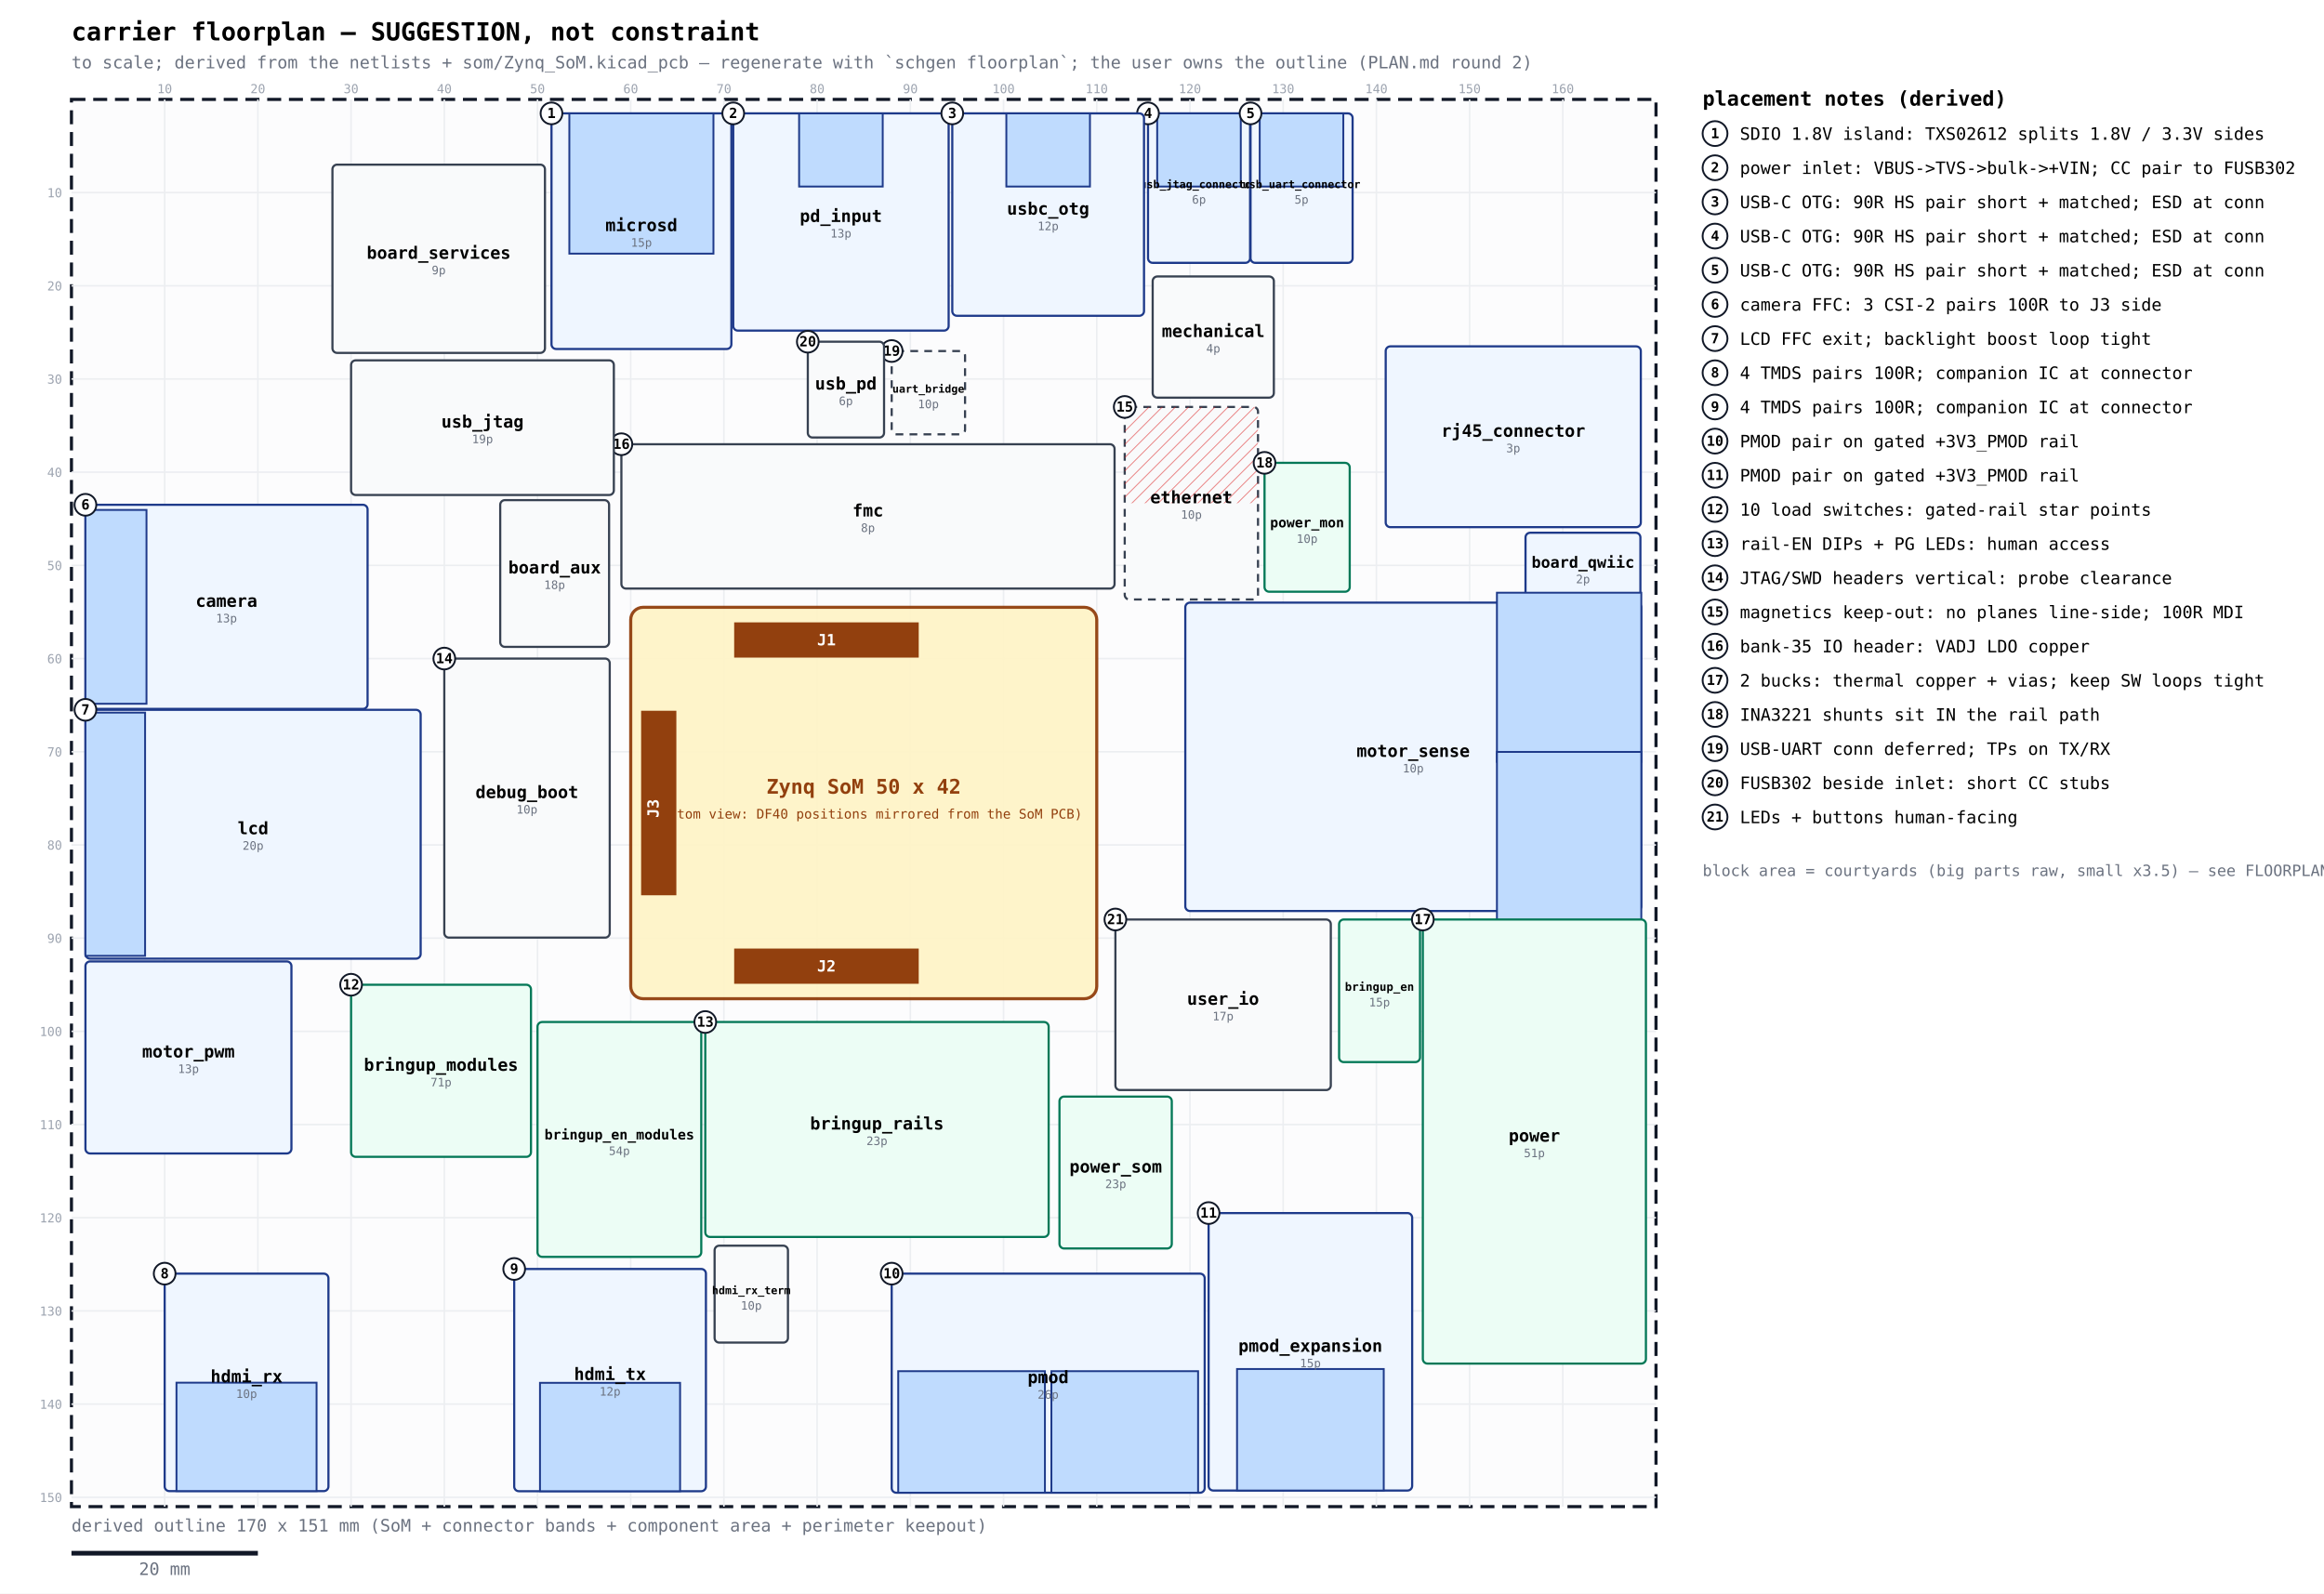
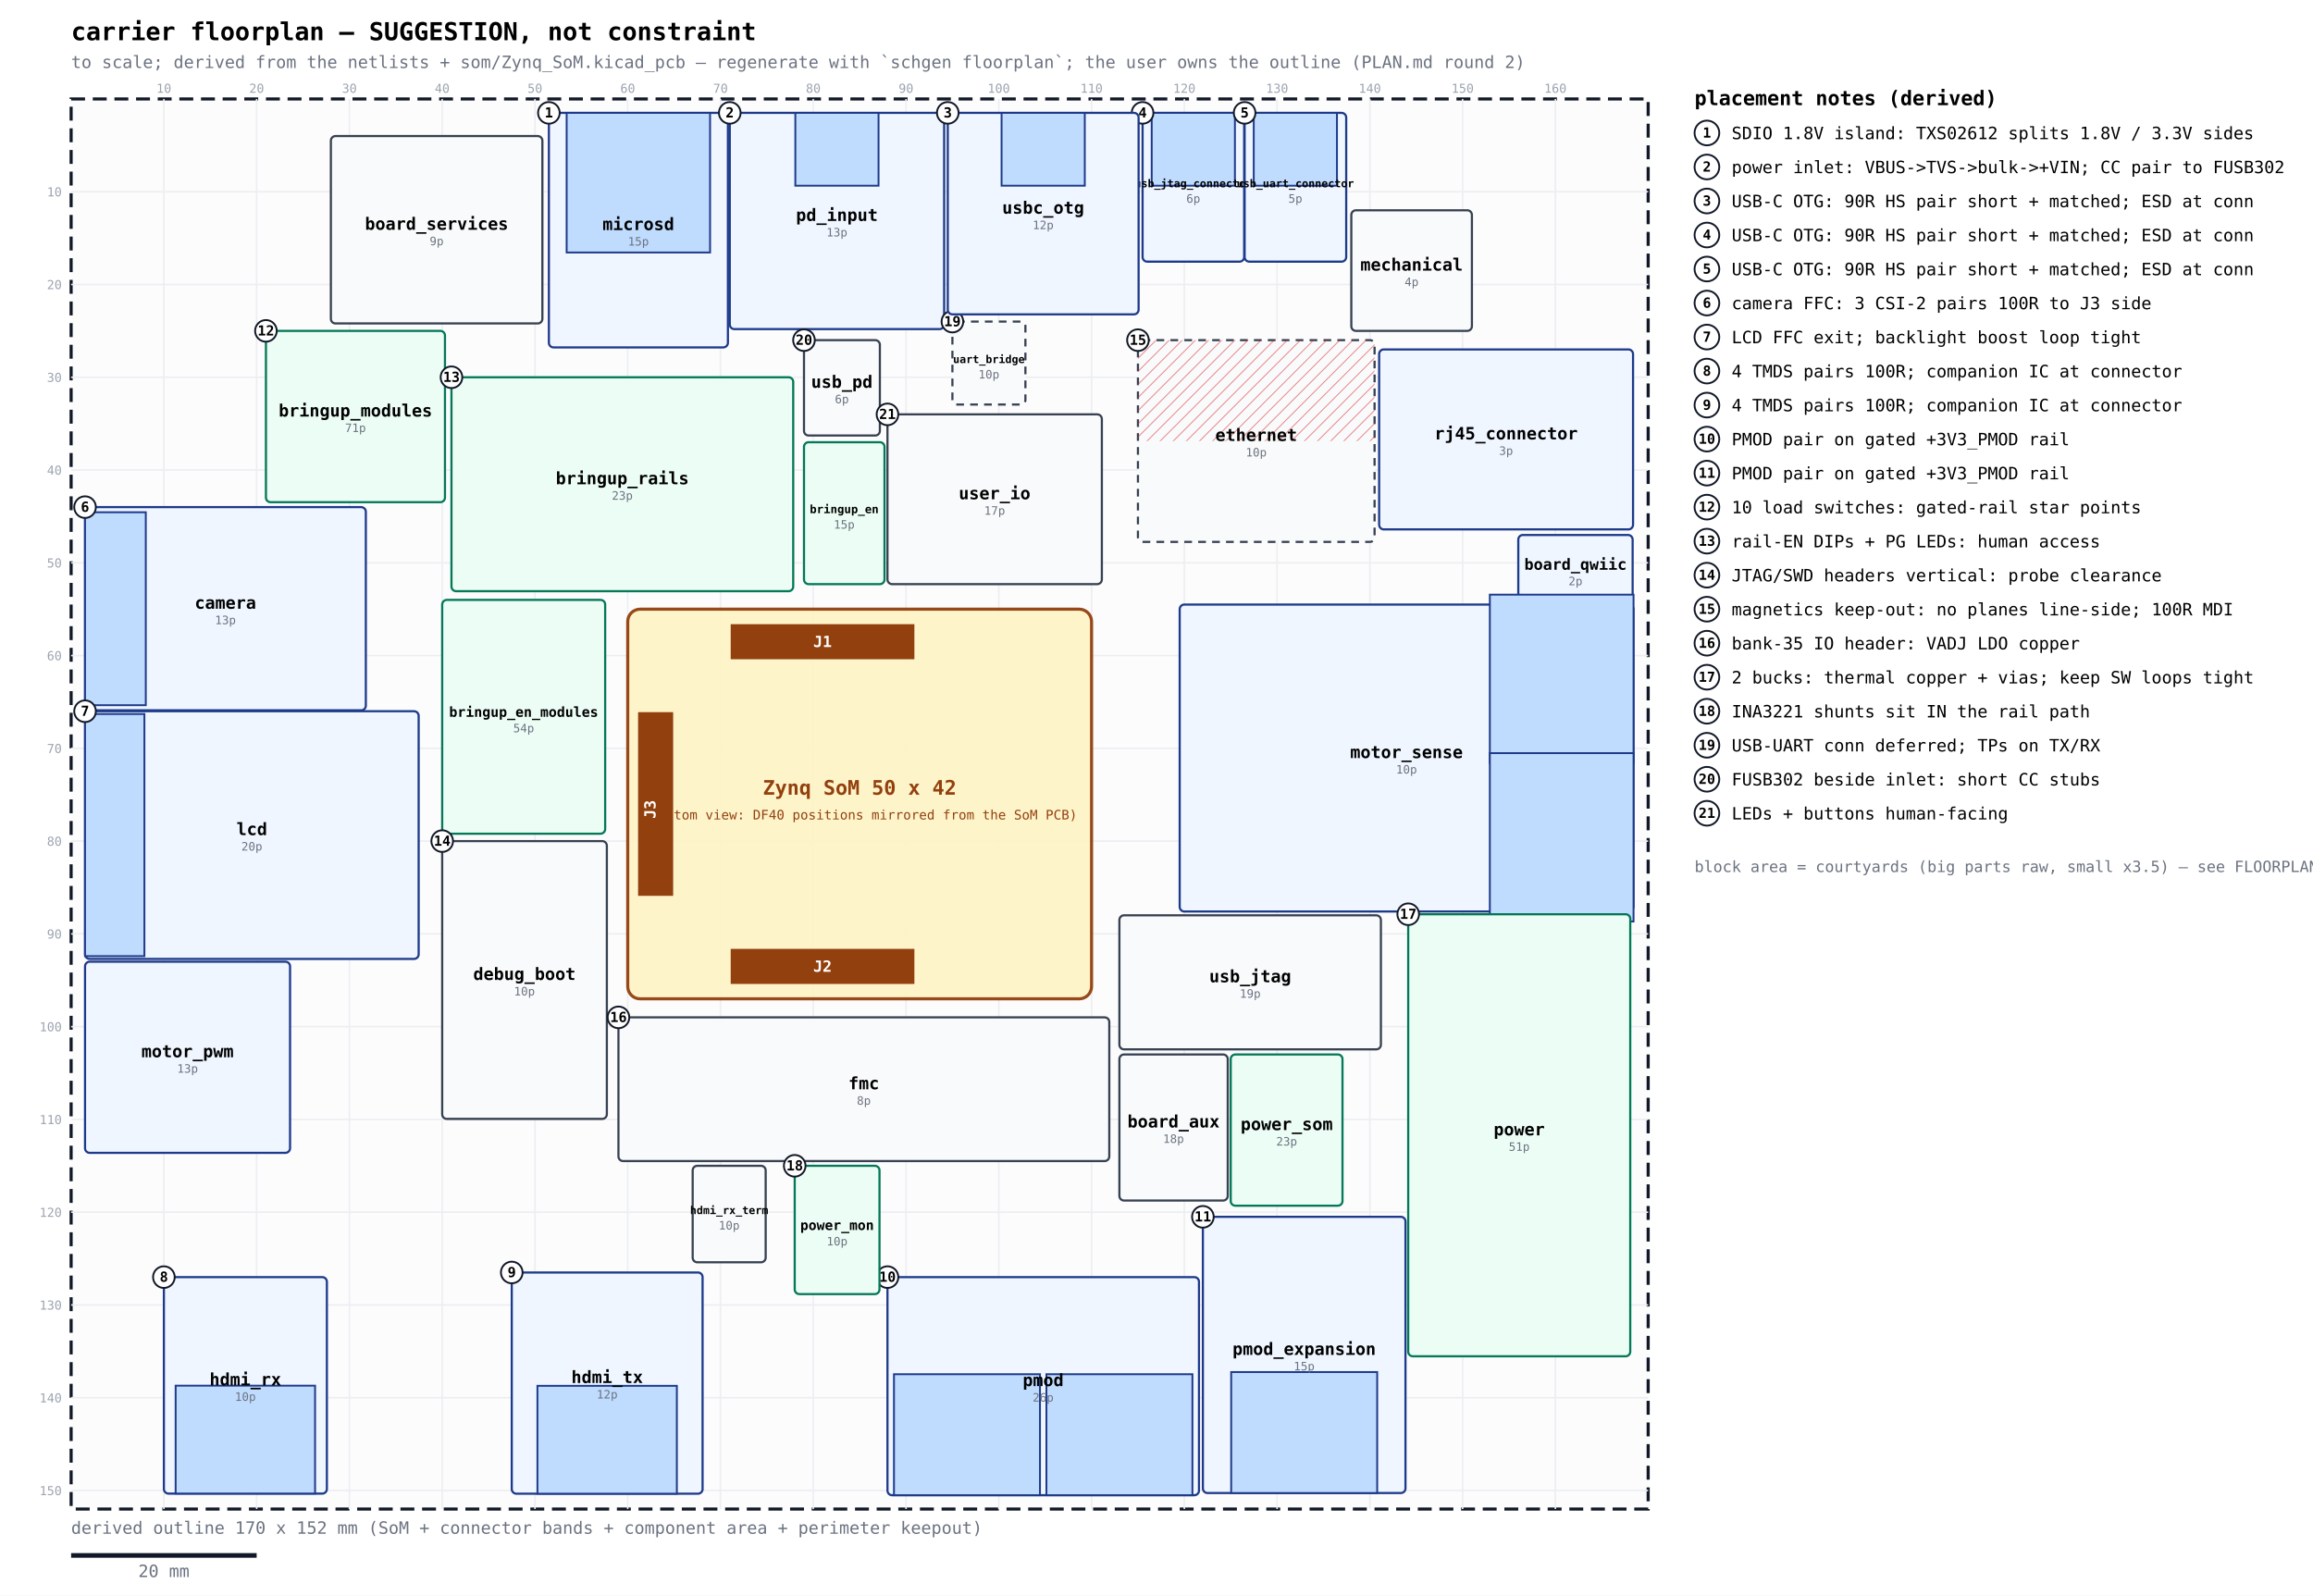
- <svg xmlns="http://www.w3.org/2000/svg" viewBox="0 0 1496 1026" font-family="ui-monospace, SFMono-Regular, Menlo, monospace" font-size="11">
+ <svg xmlns="http://www.w3.org/2000/svg" viewBox="0 0 1496 1032" font-family="ui-monospace, SFMono-Regular, Menlo, monospace" font-size="11">
  <defs>
    <pattern id="keepout" width="6" height="6" patternUnits="userSpaceOnUse" patternTransform="rotate(45)">
      <line x1="0" y1="0" x2="0" y2="6" stroke="#dc2626" stroke-width="1.2" />
    </pattern>
  </defs>
-   <rect width="1496" height="1026" fill="white" />
+   <rect width="1496" height="1032" fill="white" />
  <text x="46.0" y="26" font-size="16" font-weight="bold">carrier floorplan — SUGGESTION, not constraint</text>
  <text x="46.0" y="44" fill="#6b7280">to scale; derived from the netlists + som/Zynq_SoM.kicad_pcb — regenerate with `schgen floorplan`; the user owns the outline (PLAN.md round 2)</text>
-   <rect x="46.0" y="64.0" width="1020" height="906" fill="#fcfcfd" stroke="#111827" stroke-width="2" stroke-dasharray="9,5" />
-   <line x1="106.0" y1="64.0" x2="106.0" y2="970.0" stroke="#eceef1" stroke-width="1" />
+   <rect x="46.0" y="64.0" width="1020" height="912" fill="#fcfcfd" stroke="#111827" stroke-width="2" stroke-dasharray="9,5" />
+   <line x1="106.0" y1="64.0" x2="106.0" y2="976.0" stroke="#eceef1" stroke-width="1" />
  <text x="106.0" y="60.0" fill="#9ca3af" font-size="8" text-anchor="middle">10</text>
-   <line x1="166.0" y1="64.0" x2="166.0" y2="970.0" stroke="#eceef1" stroke-width="1" />
+   <line x1="166.0" y1="64.0" x2="166.0" y2="976.0" stroke="#eceef1" stroke-width="1" />
  <text x="166.0" y="60.0" fill="#9ca3af" font-size="8" text-anchor="middle">20</text>
-   <line x1="226.0" y1="64.0" x2="226.0" y2="970.0" stroke="#eceef1" stroke-width="1" />
+   <line x1="226.0" y1="64.0" x2="226.0" y2="976.0" stroke="#eceef1" stroke-width="1" />
  <text x="226.0" y="60.0" fill="#9ca3af" font-size="8" text-anchor="middle">30</text>
-   <line x1="286.0" y1="64.0" x2="286.0" y2="970.0" stroke="#eceef1" stroke-width="1" />
+   <line x1="286.0" y1="64.0" x2="286.0" y2="976.0" stroke="#eceef1" stroke-width="1" />
  <text x="286.0" y="60.0" fill="#9ca3af" font-size="8" text-anchor="middle">40</text>
-   <line x1="346.0" y1="64.0" x2="346.0" y2="970.0" stroke="#eceef1" stroke-width="1" />
+   <line x1="346.0" y1="64.0" x2="346.0" y2="976.0" stroke="#eceef1" stroke-width="1" />
  <text x="346.0" y="60.0" fill="#9ca3af" font-size="8" text-anchor="middle">50</text>
-   <line x1="406.0" y1="64.0" x2="406.0" y2="970.0" stroke="#eceef1" stroke-width="1" />
+   <line x1="406.0" y1="64.0" x2="406.0" y2="976.0" stroke="#eceef1" stroke-width="1" />
  <text x="406.0" y="60.0" fill="#9ca3af" font-size="8" text-anchor="middle">60</text>
-   <line x1="466.0" y1="64.0" x2="466.0" y2="970.0" stroke="#eceef1" stroke-width="1" />
+   <line x1="466.0" y1="64.0" x2="466.0" y2="976.0" stroke="#eceef1" stroke-width="1" />
  <text x="466.0" y="60.0" fill="#9ca3af" font-size="8" text-anchor="middle">70</text>
-   <line x1="526.0" y1="64.0" x2="526.0" y2="970.0" stroke="#eceef1" stroke-width="1" />
+   <line x1="526.0" y1="64.0" x2="526.0" y2="976.0" stroke="#eceef1" stroke-width="1" />
  <text x="526.0" y="60.0" fill="#9ca3af" font-size="8" text-anchor="middle">80</text>
-   <line x1="586.0" y1="64.0" x2="586.0" y2="970.0" stroke="#eceef1" stroke-width="1" />
+   <line x1="586.0" y1="64.0" x2="586.0" y2="976.0" stroke="#eceef1" stroke-width="1" />
  <text x="586.0" y="60.0" fill="#9ca3af" font-size="8" text-anchor="middle">90</text>
-   <line x1="646.0" y1="64.0" x2="646.0" y2="970.0" stroke="#eceef1" stroke-width="1" />
+   <line x1="646.0" y1="64.0" x2="646.0" y2="976.0" stroke="#eceef1" stroke-width="1" />
  <text x="646.0" y="60.0" fill="#9ca3af" font-size="8" text-anchor="middle">100</text>
-   <line x1="706.0" y1="64.0" x2="706.0" y2="970.0" stroke="#eceef1" stroke-width="1" />
+   <line x1="706.0" y1="64.0" x2="706.0" y2="976.0" stroke="#eceef1" stroke-width="1" />
  <text x="706.0" y="60.0" fill="#9ca3af" font-size="8" text-anchor="middle">110</text>
-   <line x1="766.0" y1="64.0" x2="766.0" y2="970.0" stroke="#eceef1" stroke-width="1" />
+   <line x1="766.0" y1="64.0" x2="766.0" y2="976.0" stroke="#eceef1" stroke-width="1" />
  <text x="766.0" y="60.0" fill="#9ca3af" font-size="8" text-anchor="middle">120</text>
-   <line x1="826.0" y1="64.0" x2="826.0" y2="970.0" stroke="#eceef1" stroke-width="1" />
+   <line x1="826.0" y1="64.0" x2="826.0" y2="976.0" stroke="#eceef1" stroke-width="1" />
  <text x="826.0" y="60.0" fill="#9ca3af" font-size="8" text-anchor="middle">130</text>
-   <line x1="886.0" y1="64.0" x2="886.0" y2="970.0" stroke="#eceef1" stroke-width="1" />
+   <line x1="886.0" y1="64.0" x2="886.0" y2="976.0" stroke="#eceef1" stroke-width="1" />
  <text x="886.0" y="60.0" fill="#9ca3af" font-size="8" text-anchor="middle">140</text>
-   <line x1="946.0" y1="64.0" x2="946.0" y2="970.0" stroke="#eceef1" stroke-width="1" />
+   <line x1="946.0" y1="64.0" x2="946.0" y2="976.0" stroke="#eceef1" stroke-width="1" />
  <text x="946.0" y="60.0" fill="#9ca3af" font-size="8" text-anchor="middle">150</text>
-   <line x1="1006.0" y1="64.0" x2="1006.0" y2="970.0" stroke="#eceef1" stroke-width="1" />
+   <line x1="1006.0" y1="64.0" x2="1006.0" y2="976.0" stroke="#eceef1" stroke-width="1" />
  <text x="1006.0" y="60.0" fill="#9ca3af" font-size="8" text-anchor="middle">160</text>
  <line x1="46.0" y1="124.0" x2="1066.0" y2="124.0" stroke="#eceef1" stroke-width="1" />
  <text x="40.0" y="127.0" fill="#9ca3af" font-size="8" text-anchor="end">10</text>
  <line x1="46.0" y1="184.0" x2="1066.0" y2="184.0" stroke="#eceef1" stroke-width="1" />
  <text x="40.0" y="187.0" fill="#9ca3af" font-size="8" text-anchor="end">20</text>
  <line x1="46.0" y1="244.0" x2="1066.0" y2="244.0" stroke="#eceef1" stroke-width="1" />
  <text x="40.0" y="247.0" fill="#9ca3af" font-size="8" text-anchor="end">30</text>
  <line x1="46.0" y1="304.0" x2="1066.0" y2="304.0" stroke="#eceef1" stroke-width="1" />
  <text x="40.0" y="307.0" fill="#9ca3af" font-size="8" text-anchor="end">40</text>
  <line x1="46.0" y1="364.0" x2="1066.0" y2="364.0" stroke="#eceef1" stroke-width="1" />
  <text x="40.0" y="367.0" fill="#9ca3af" font-size="8" text-anchor="end">50</text>
  <line x1="46.0" y1="424.0" x2="1066.0" y2="424.0" stroke="#eceef1" stroke-width="1" />
  <text x="40.0" y="427.0" fill="#9ca3af" font-size="8" text-anchor="end">60</text>
  <line x1="46.0" y1="484.0" x2="1066.0" y2="484.0" stroke="#eceef1" stroke-width="1" />
  <text x="40.0" y="487.0" fill="#9ca3af" font-size="8" text-anchor="end">70</text>
  <line x1="46.0" y1="544.0" x2="1066.0" y2="544.0" stroke="#eceef1" stroke-width="1" />
  <text x="40.0" y="547.0" fill="#9ca3af" font-size="8" text-anchor="end">80</text>
  <line x1="46.0" y1="604.0" x2="1066.0" y2="604.0" stroke="#eceef1" stroke-width="1" />
  <text x="40.0" y="607.0" fill="#9ca3af" font-size="8" text-anchor="end">90</text>
  <line x1="46.0" y1="664.0" x2="1066.0" y2="664.0" stroke="#eceef1" stroke-width="1" />
  <text x="40.0" y="667.0" fill="#9ca3af" font-size="8" text-anchor="end">100</text>
  <line x1="46.0" y1="724.0" x2="1066.0" y2="724.0" stroke="#eceef1" stroke-width="1" />
  <text x="40.0" y="727.0" fill="#9ca3af" font-size="8" text-anchor="end">110</text>
  <line x1="46.0" y1="784.0" x2="1066.0" y2="784.0" stroke="#eceef1" stroke-width="1" />
  <text x="40.0" y="787.0" fill="#9ca3af" font-size="8" text-anchor="end">120</text>
  <line x1="46.0" y1="844.0" x2="1066.0" y2="844.0" stroke="#eceef1" stroke-width="1" />
  <text x="40.0" y="847.0" fill="#9ca3af" font-size="8" text-anchor="end">130</text>
  <line x1="46.0" y1="904.0" x2="1066.0" y2="904.0" stroke="#eceef1" stroke-width="1" />
  <text x="40.0" y="907.0" fill="#9ca3af" font-size="8" text-anchor="end">140</text>
  <line x1="46.0" y1="964.0" x2="1066.0" y2="964.0" stroke="#eceef1" stroke-width="1" />
  <text x="40.0" y="967.0" fill="#9ca3af" font-size="8" text-anchor="end">150</text>
-   <text x="46.0" y="986.0" fill="#6b7280">derived outline 170 x 151 mm (SoM + connector bands + component area + perimeter keepout)</text>
-   <rect x="322.0" y="322.0" width="70.08" height="94.464" rx="3" fill="#f9fafb" stroke="#374151" stroke-width="1.4" />
-   <text x="357.0" y="369.2" text-anchor="middle" font-size="11.0" font-weight="bold">board_aux</text>
-   <text x="357.0" y="379.2" text-anchor="middle" font-size="7.5" fill="#6b7280">18p</text>
-   <rect x="982.0" y="343.0" width="73.956" height="45" rx="3" fill="#eff6ff" stroke="#1e3a8a" stroke-width="1.4" />
-   <text x="1019.0" y="365.5" text-anchor="middle" font-size="10.0" font-weight="bold">board_qwiic</text>
-   <text x="1019.0" y="375.5" text-anchor="middle" font-size="7.5" fill="#6b7280">2p</text>
-   <rect x="214.0" y="106.0" width="136.8" height="121.2" rx="3" fill="#f9fafb" stroke="#374151" stroke-width="1.4" />
-   <text x="282.4" y="166.6" text-anchor="middle" font-size="11.0" font-weight="bold">board_services</text>
-   <text x="282.4" y="176.6" text-anchor="middle" font-size="7.5" fill="#6b7280">9p</text>
-   <rect x="862.0" y="592.0" width="52.08" height="91.8" rx="3" fill="#ecfdf5" stroke="#047857" stroke-width="1.4" />
-   <text x="888.0" y="637.9" text-anchor="middle" font-size="7.4" font-weight="bold">bringup_en</text>
-   <text x="888.0" y="647.9" text-anchor="middle" font-size="7.5" fill="#6b7280">15p</text>
-   <rect x="346.0" y="658.0" width="105.42" height="151.2" rx="3" fill="#ecfdf5" stroke="#047857" stroke-width="1.4" />
-   <text x="398.7" y="733.6" text-anchor="middle" font-size="8.9" font-weight="bold">bringup_en_modules</text>
-   <text x="398.7" y="743.6" text-anchor="middle" font-size="7.5" fill="#6b7280">54p</text>
-   <rect x="226.0" y="634.0" width="115.8" height="110.796" rx="3" fill="#ecfdf5" stroke="#047857" stroke-width="1.4" />
-   <text x="283.9" y="689.4" text-anchor="middle" font-size="11.0" font-weight="bold">bringup_modules</text>
-   <text x="283.9" y="699.4" text-anchor="middle" font-size="7.5" fill="#6b7280">71p</text>
-   <circle cx="226" cy="634" r="7" fill="white" stroke="#111827" stroke-width="1.2" />
-   <text x="226" y="637" text-anchor="middle" font-size="9" font-weight="bold">12</text>
-   <rect x="454.0" y="658.0" width="221.04" height="138.36" rx="3" fill="#ecfdf5" stroke="#047857" stroke-width="1.4" />
-   <text x="564.5" y="727.2" text-anchor="middle" font-size="11.0" font-weight="bold">bringup_rails</text>
-   <text x="564.5" y="737.2" text-anchor="middle" font-size="7.5" fill="#6b7280">23p</text>
-   <circle cx="454" cy="658" r="7" fill="white" stroke="#111827" stroke-width="1.2" />
-   <text x="454" y="661" text-anchor="middle" font-size="9" font-weight="bold">13</text>
-   <rect x="55.0" y="325.0" width="181.62" height="131.4" rx="3" fill="#eff6ff" stroke="#1e3a8a" stroke-width="1.4" />
-   <rect x="55.0" y="328.3" width="39.3" height="124.8" fill="#bfdbfe" stroke="#1e3a8a" stroke-width="1.2" />
-   <text x="145.8" y="390.7" text-anchor="middle" font-size="11.0" font-weight="bold">camera</text>
-   <text x="145.8" y="400.7" text-anchor="middle" font-size="7.5" fill="#6b7280">13p</text>
-   <circle cx="55" cy="325" r="7" fill="white" stroke="#111827" stroke-width="1.2" />
-   <text x="55" y="328" text-anchor="middle" font-size="9" font-weight="bold">6</text>
-   <rect x="286.0" y="424.0" width="106.5" height="179.664" rx="3" fill="#f9fafb" stroke="#374151" stroke-width="1.4" />
-   <text x="339.2" y="513.8" text-anchor="middle" font-size="11.0" font-weight="bold">debug_boot</text>
-   <text x="339.2" y="523.8" text-anchor="middle" font-size="7.5" fill="#6b7280">10p</text>
-   <circle cx="286" cy="424" r="7" fill="white" stroke="#111827" stroke-width="1.2" />
-   <text x="286" y="427" text-anchor="middle" font-size="9" font-weight="bold">14</text>
-   <rect x="724.0" y="262.0" width="85.8" height="123.96" rx="3" fill="#f9fafb" stroke="#374151" stroke-width="1.4" stroke-dasharray="5,4" />
-   <rect x="724" y="262" width="85.8" height="61.98" fill="url(#keepout)" opacity="0.5" />
-   <text x="766.9" y="324.0" text-anchor="middle" font-size="11.0" font-weight="bold">ethernet</text>
-   <text x="766.9" y="334.0" text-anchor="middle" font-size="7.5" fill="#6b7280">10p</text>
-   <circle cx="724" cy="262" r="7" fill="white" stroke="#111827" stroke-width="1.2" />
-   <text x="724" y="265" text-anchor="middle" font-size="9" font-weight="bold">15</text>
-   <rect x="400.0" y="286.0" width="317.46" height="92.94" rx="3" fill="#f9fafb" stroke="#374151" stroke-width="1.4" />
-   <text x="558.7" y="332.5" text-anchor="middle" font-size="11.0" font-weight="bold">fmc</text>
-   <text x="558.7" y="342.5" text-anchor="middle" font-size="7.5" fill="#6b7280">8p</text>
-   <circle cx="400" cy="286" r="7" fill="white" stroke="#111827" stroke-width="1.2" />
-   <text x="400" y="289" text-anchor="middle" font-size="9" font-weight="bold">16</text>
-   <rect x="106.0" y="820.0" width="105.42" height="140.016" rx="3" fill="#eff6ff" stroke="#1e3a8a" stroke-width="1.4" />
-   <rect x="113.6" y="890.2" width="90.18" height="69.78" fill="#bfdbfe" stroke="#1e3a8a" stroke-width="1.2" />
-   <text x="158.7" y="890.0" text-anchor="middle" font-size="11.0" font-weight="bold">hdmi_rx</text>
-   <text x="158.7" y="900.0" text-anchor="middle" font-size="7.5" fill="#6b7280">10p</text>
-   <circle cx="106" cy="820" r="7" fill="white" stroke="#111827" stroke-width="1.2" />
-   <text x="106" y="823" text-anchor="middle" font-size="9" font-weight="bold">8</text>
-   <rect x="460.0" y="802.0" width="47.22" height="62.4" rx="3" fill="#f9fafb" stroke="#374151" stroke-width="1.4" />
-   <text x="483.6" y="833.2" text-anchor="middle" font-size="7.0" font-weight="bold">hdmi_rx_term</text>
-   <text x="483.6" y="843.2" text-anchor="middle" font-size="7.5" fill="#6b7280">10p</text>
-   <rect x="331.0" y="817.0" width="123.42" height="143.076" rx="3" fill="#eff6ff" stroke="#1e3a8a" stroke-width="1.4" />
-   <rect x="347.6" y="890.3" width="90.18" height="69.78" fill="#bfdbfe" stroke="#1e3a8a" stroke-width="1.2" />
-   <text x="392.7" y="888.5" text-anchor="middle" font-size="11.0" font-weight="bold">hdmi_tx</text>
-   <text x="392.7" y="898.5" text-anchor="middle" font-size="7.5" fill="#6b7280">12p</text>
-   <circle cx="331" cy="817" r="7" fill="white" stroke="#111827" stroke-width="1.2" />
-   <text x="331" y="820" text-anchor="middle" font-size="9" font-weight="bold">9</text>
-   <rect x="55.0" y="457.0" width="215.778" height="160.2" rx="3" fill="#eff6ff" stroke="#1e3a8a" stroke-width="1.4" />
-   <rect x="55.0" y="458.8" width="38.4" height="156.6" fill="#bfdbfe" stroke="#1e3a8a" stroke-width="1.2" />
-   <text x="162.9" y="537.1" text-anchor="middle" font-size="11.0" font-weight="bold">lcd</text>
-   <text x="162.9" y="547.1" text-anchor="middle" font-size="7.5" fill="#6b7280">20p</text>
-   <circle cx="55" cy="457" r="7" fill="white" stroke="#111827" stroke-width="1.2" />
-   <text x="55" y="460" text-anchor="middle" font-size="9" font-weight="bold">7</text>
-   <rect x="742.0" y="178.0" width="78" height="78" rx="3" fill="#f9fafb" stroke="#374151" stroke-width="1.4" />
-   <text x="781.0" y="217.0" text-anchor="middle" font-size="11.0" font-weight="bold">mechanical</text>
-   <text x="781.0" y="227.0" text-anchor="middle" font-size="7.5" fill="#6b7280">4p</text>
+   <text x="46.0" y="992.0" fill="#6b7280">derived outline 170 x 152 mm (SoM + connector bands + component area + perimeter keepout)</text>
+   <rect x="724.0" y="682.0" width="70.08" height="94.464" rx="3" fill="#f9fafb" stroke="#374151" stroke-width="1.4" />
+   <text x="759.0" y="729.2" text-anchor="middle" font-size="11.0" font-weight="bold">board_aux</text>
+   <text x="759.0" y="739.2" text-anchor="middle" font-size="7.5" fill="#6b7280">18p</text>
+   <rect x="982.0" y="346.0" width="73.956" height="45" rx="3" fill="#eff6ff" stroke="#1e3a8a" stroke-width="1.4" />
+   <text x="1019.0" y="368.5" text-anchor="middle" font-size="10.0" font-weight="bold">board_qwiic</text>
+   <text x="1019.0" y="378.5" text-anchor="middle" font-size="7.5" fill="#6b7280">2p</text>
+   <rect x="214.0" y="88.0" width="136.8" height="121.2" rx="3" fill="#f9fafb" stroke="#374151" stroke-width="1.4" />
+   <text x="282.4" y="148.6" text-anchor="middle" font-size="11.0" font-weight="bold">board_services</text>
+   <text x="282.4" y="158.6" text-anchor="middle" font-size="7.5" fill="#6b7280">9p</text>
+   <rect x="520.0" y="286.0" width="52.08" height="91.8" rx="3" fill="#ecfdf5" stroke="#047857" stroke-width="1.4" />
+   <text x="546.0" y="331.9" text-anchor="middle" font-size="7.4" font-weight="bold">bringup_en</text>
+   <text x="546.0" y="341.9" text-anchor="middle" font-size="7.5" fill="#6b7280">15p</text>
+   <rect x="286.0" y="388.0" width="105.42" height="151.2" rx="3" fill="#ecfdf5" stroke="#047857" stroke-width="1.4" />
+   <text x="338.7" y="463.6" text-anchor="middle" font-size="8.9" font-weight="bold">bringup_en_modules</text>
+   <text x="338.7" y="473.6" text-anchor="middle" font-size="7.5" fill="#6b7280">54p</text>
+   <rect x="172.0" y="214.0" width="115.8" height="110.796" rx="3" fill="#ecfdf5" stroke="#047857" stroke-width="1.4" />
+   <text x="229.9" y="269.4" text-anchor="middle" font-size="11.0" font-weight="bold">bringup_modules</text>
+   <text x="229.9" y="279.4" text-anchor="middle" font-size="7.5" fill="#6b7280">71p</text>
+   <circle cx="172" cy="214" r="7" fill="white" stroke="#111827" stroke-width="1.2" />
+   <text x="172" y="217" text-anchor="middle" font-size="9" font-weight="bold">12</text>
+   <rect x="292.0" y="244.0" width="221.04" height="138.36" rx="3" fill="#ecfdf5" stroke="#047857" stroke-width="1.4" />
+   <text x="402.5" y="313.2" text-anchor="middle" font-size="11.0" font-weight="bold">bringup_rails</text>
+   <text x="402.5" y="323.2" text-anchor="middle" font-size="7.5" fill="#6b7280">23p</text>
+   <circle cx="292" cy="244" r="7" fill="white" stroke="#111827" stroke-width="1.2" />
+   <text x="292" y="247" text-anchor="middle" font-size="9" font-weight="bold">13</text>
+   <rect x="55.0" y="328.0" width="181.62" height="131.4" rx="3" fill="#eff6ff" stroke="#1e3a8a" stroke-width="1.4" />
+   <rect x="55.0" y="331.3" width="39.3" height="124.8" fill="#bfdbfe" stroke="#1e3a8a" stroke-width="1.2" />
+   <text x="145.8" y="393.7" text-anchor="middle" font-size="11.0" font-weight="bold">camera</text>
+   <text x="145.8" y="403.7" text-anchor="middle" font-size="7.5" fill="#6b7280">13p</text>
+   <circle cx="55" cy="328" r="7" fill="white" stroke="#111827" stroke-width="1.2" />
+   <text x="55" y="331" text-anchor="middle" font-size="9" font-weight="bold">6</text>
+   <rect x="286.0" y="544.0" width="106.5" height="179.664" rx="3" fill="#f9fafb" stroke="#374151" stroke-width="1.4" />
+   <text x="339.2" y="633.8" text-anchor="middle" font-size="11.0" font-weight="bold">debug_boot</text>
+   <text x="339.2" y="643.8" text-anchor="middle" font-size="7.5" fill="#6b7280">10p</text>
+   <circle cx="286" cy="544" r="7" fill="white" stroke="#111827" stroke-width="1.2" />
+   <text x="286" y="547" text-anchor="middle" font-size="9" font-weight="bold">14</text>
+   <rect x="736.0" y="220.0" width="153.046" height="130.47" rx="3" fill="#f9fafb" stroke="#374151" stroke-width="1.4" stroke-dasharray="5,4" />
+   <rect x="736" y="220" width="153.046" height="65.235" fill="url(#keepout)" opacity="0.5" />
+   <text x="812.5" y="285.2" text-anchor="middle" font-size="11.0" font-weight="bold">ethernet</text>
+   <text x="812.5" y="295.2" text-anchor="middle" font-size="7.5" fill="#6b7280">10p</text>
+   <circle cx="736" cy="220" r="7" fill="white" stroke="#111827" stroke-width="1.2" />
+   <text x="736" y="223" text-anchor="middle" font-size="9" font-weight="bold">15</text>
+   <rect x="400.0" y="658.0" width="317.46" height="92.94" rx="3" fill="#f9fafb" stroke="#374151" stroke-width="1.4" />
+   <text x="558.7" y="704.5" text-anchor="middle" font-size="11.0" font-weight="bold">fmc</text>
+   <text x="558.7" y="714.5" text-anchor="middle" font-size="7.5" fill="#6b7280">8p</text>
+   <circle cx="400" cy="658" r="7" fill="white" stroke="#111827" stroke-width="1.2" />
+   <text x="400" y="661" text-anchor="middle" font-size="9" font-weight="bold">16</text>
+   <rect x="106.0" y="826.0" width="105.42" height="140.016" rx="3" fill="#eff6ff" stroke="#1e3a8a" stroke-width="1.4" />
+   <rect x="113.6" y="896.2" width="90.18" height="69.78" fill="#bfdbfe" stroke="#1e3a8a" stroke-width="1.2" />
+   <text x="158.7" y="896.0" text-anchor="middle" font-size="11.0" font-weight="bold">hdmi_rx</text>
+   <text x="158.7" y="906.0" text-anchor="middle" font-size="7.5" fill="#6b7280">10p</text>
+   <circle cx="106" cy="826" r="7" fill="white" stroke="#111827" stroke-width="1.2" />
+   <text x="106" y="829" text-anchor="middle" font-size="9" font-weight="bold">8</text>
+   <rect x="448.0" y="754.0" width="47.22" height="62.4" rx="3" fill="#f9fafb" stroke="#374151" stroke-width="1.4" />
+   <text x="471.6" y="785.2" text-anchor="middle" font-size="7.0" font-weight="bold">hdmi_rx_term</text>
+   <text x="471.6" y="795.2" text-anchor="middle" font-size="7.5" fill="#6b7280">10p</text>
+   <rect x="331.0" y="823.0" width="123.42" height="143.076" rx="3" fill="#eff6ff" stroke="#1e3a8a" stroke-width="1.4" />
+   <rect x="347.6" y="896.3" width="90.18" height="69.78" fill="#bfdbfe" stroke="#1e3a8a" stroke-width="1.2" />
+   <text x="392.7" y="894.5" text-anchor="middle" font-size="11.0" font-weight="bold">hdmi_tx</text>
+   <text x="392.7" y="904.5" text-anchor="middle" font-size="7.5" fill="#6b7280">12p</text>
+   <circle cx="331" cy="823" r="7" fill="white" stroke="#111827" stroke-width="1.2" />
+   <text x="331" y="826" text-anchor="middle" font-size="9" font-weight="bold">9</text>
+   <rect x="55.0" y="460.0" width="215.778" height="160.2" rx="3" fill="#eff6ff" stroke="#1e3a8a" stroke-width="1.4" />
+   <rect x="55.0" y="461.8" width="38.4" height="156.6" fill="#bfdbfe" stroke="#1e3a8a" stroke-width="1.2" />
+   <text x="162.9" y="540.1" text-anchor="middle" font-size="11.0" font-weight="bold">lcd</text>
+   <text x="162.9" y="550.1" text-anchor="middle" font-size="7.5" fill="#6b7280">20p</text>
+   <circle cx="55" cy="460" r="7" fill="white" stroke="#111827" stroke-width="1.2" />
+   <text x="55" y="463" text-anchor="middle" font-size="9" font-weight="bold">7</text>
+   <rect x="874.0" y="136.0" width="78" height="78" rx="3" fill="#f9fafb" stroke="#374151" stroke-width="1.4" />
+   <text x="913.0" y="175.0" text-anchor="middle" font-size="11.0" font-weight="bold">mechanical</text>
+   <text x="913.0" y="185.0" text-anchor="middle" font-size="7.5" fill="#6b7280">4p</text>
  <rect x="355.0" y="73.0" width="115.8" height="151.686" rx="3" fill="#eff6ff" stroke="#1e3a8a" stroke-width="1.4" />
  <rect x="366.5" y="73.0" width="92.76" height="90.3" fill="#bfdbfe" stroke="#1e3a8a" stroke-width="1.2" />
  <text x="412.9" y="148.8" text-anchor="middle" font-size="11.0" font-weight="bold">microsd</text>
  <text x="412.9" y="158.8" text-anchor="middle" font-size="7.5" fill="#6b7280">15p</text>
  <circle cx="355" cy="73" r="7" fill="white" stroke="#111827" stroke-width="1.2" />
  <text x="355" y="76" text-anchor="middle" font-size="9" font-weight="bold">1</text>
-   <rect x="55.0" y="619.0" width="132.6" height="123.624" rx="3" fill="#eff6ff" stroke="#1e3a8a" stroke-width="1.4" />
-   <text x="121.3" y="680.8" text-anchor="middle" font-size="11.0" font-weight="bold">motor_pwm</text>
-   <text x="121.3" y="690.8" text-anchor="middle" font-size="7.5" fill="#6b7280">13p</text>
-   <rect x="763.0" y="388.0" width="293.496" height="198.528" rx="3" fill="#eff6ff" stroke="#1e3a8a" stroke-width="1.4" />
-   <rect x="963.6" y="381.6" width="92.94" height="108.9" fill="#bfdbfe" stroke="#1e3a8a" stroke-width="1.2" />
-   <rect x="963.6" y="484.1" width="92.94" height="108.9" fill="#bfdbfe" stroke="#1e3a8a" stroke-width="1.2" />
-   <text x="909.7" y="487.3" text-anchor="middle" font-size="11.0" font-weight="bold">motor_sense</text>
-   <text x="909.7" y="497.3" text-anchor="middle" font-size="7.5" fill="#6b7280">10p</text>
+   <rect x="55.0" y="622.0" width="132.6" height="123.624" rx="3" fill="#eff6ff" stroke="#1e3a8a" stroke-width="1.4" />
+   <text x="121.3" y="683.8" text-anchor="middle" font-size="11.0" font-weight="bold">motor_pwm</text>
+   <text x="121.3" y="693.8" text-anchor="middle" font-size="7.5" fill="#6b7280">13p</text>
+   <rect x="763.0" y="391.0" width="293.496" height="198.528" rx="3" fill="#eff6ff" stroke="#1e3a8a" stroke-width="1.4" />
+   <rect x="963.6" y="384.6" width="92.94" height="108.9" fill="#bfdbfe" stroke="#1e3a8a" stroke-width="1.2" />
+   <rect x="963.6" y="487.1" width="92.94" height="108.9" fill="#bfdbfe" stroke="#1e3a8a" stroke-width="1.2" />
+   <text x="909.7" y="490.3" text-anchor="middle" font-size="11.0" font-weight="bold">motor_sense</text>
+   <text x="909.7" y="500.3" text-anchor="middle" font-size="7.5" fill="#6b7280">10p</text>
  <rect x="472.0" y="73.0" width="138.66" height="139.86" rx="3" fill="#eff6ff" stroke="#1e3a8a" stroke-width="1.4" />
  <rect x="514.4" y="73.0" width="53.82" height="47.1" fill="#bfdbfe" stroke="#1e3a8a" stroke-width="1.2" />
  <text x="541.3" y="142.9" text-anchor="middle" font-size="11.0" font-weight="bold">pd_input</text>
  <text x="541.3" y="152.9" text-anchor="middle" font-size="7.5" fill="#6b7280">13p</text>
  <circle cx="472" cy="73" r="7" fill="white" stroke="#111827" stroke-width="1.2" />
  <text x="472" y="76" text-anchor="middle" font-size="9" font-weight="bold">2</text>
-   <rect x="574.0" y="820.0" width="201.48" height="141.054" rx="3" fill="#eff6ff" stroke="#1e3a8a" stroke-width="1.4" />
-   <rect x="578.2" y="882.8" width="94.44" height="78.24" fill="#bfdbfe" stroke="#1e3a8a" stroke-width="1.2" />
-   <rect x="676.8" y="882.8" width="94.44" height="78.24" fill="#bfdbfe" stroke="#1e3a8a" stroke-width="1.2" />
-   <text x="674.7" y="890.5" text-anchor="middle" font-size="11.0" font-weight="bold">pmod</text>
-   <text x="674.7" y="900.5" text-anchor="middle" font-size="7.5" fill="#6b7280">26p</text>
-   <circle cx="574" cy="820" r="7" fill="white" stroke="#111827" stroke-width="1.2" />
-   <text x="574" y="823" text-anchor="middle" font-size="9" font-weight="bold">10</text>
-   <rect x="778.0" y="781.0" width="131.04" height="178.638" rx="3" fill="#eff6ff" stroke="#1e3a8a" stroke-width="1.4" />
-   <rect x="796.3" y="881.4" width="94.44" height="78.24" fill="#bfdbfe" stroke="#1e3a8a" stroke-width="1.2" />
-   <text x="843.5" y="870.3" text-anchor="middle" font-size="11.0" font-weight="bold">pmod_expansion</text>
-   <text x="843.5" y="880.3" text-anchor="middle" font-size="7.5" fill="#6b7280">15p</text>
-   <circle cx="778" cy="781" r="7" fill="white" stroke="#111827" stroke-width="1.2" />
-   <text x="778" y="784" text-anchor="middle" font-size="9" font-weight="bold">11</text>
-   <rect x="915.9" y="592.0" width="143.609" height="285.902" rx="3" fill="#ecfdf5" stroke="#047857" stroke-width="1.4" />
-   <text x="987.7" y="735.0" text-anchor="middle" font-size="11.0" font-weight="bold">power</text>
-   <text x="987.7" y="745.0" text-anchor="middle" font-size="7.5" fill="#6b7280">51p</text>
-   <circle cx="915.9" cy="592" r="7" fill="white" stroke="#111827" stroke-width="1.2" />
-   <text x="915.9" y="595" text-anchor="middle" font-size="9" font-weight="bold">17</text>
-   <rect x="814.0" y="298.0" width="54.84" height="82.968" rx="3" fill="#ecfdf5" stroke="#047857" stroke-width="1.4" />
-   <text x="841.4" y="339.5" text-anchor="middle" font-size="8.8" font-weight="bold">power_mon</text>
-   <text x="841.4" y="349.5" text-anchor="middle" font-size="7.5" fill="#6b7280">10p</text>
-   <circle cx="814" cy="298" r="7" fill="white" stroke="#111827" stroke-width="1.2" />
-   <text x="814" y="301" text-anchor="middle" font-size="9" font-weight="bold">18</text>
-   <rect x="682.0" y="706.0" width="72.3" height="97.8" rx="3" fill="#ecfdf5" stroke="#047857" stroke-width="1.4" />
-   <text x="718.2" y="754.9" text-anchor="middle" font-size="11.0" font-weight="bold">power_som</text>
-   <text x="718.2" y="764.9" text-anchor="middle" font-size="7.5" fill="#6b7280">23p</text>
-   <rect x="892.0" y="223.0" width="164.22" height="116.4" rx="3" fill="#eff6ff" stroke="#1e3a8a" stroke-width="1.4" />
-   <text x="974.1" y="281.2" text-anchor="middle" font-size="11.0" font-weight="bold">rj45_connector</text>
-   <text x="974.1" y="291.2" text-anchor="middle" font-size="7.5" fill="#6b7280">3p</text>
-   <rect x="574.0" y="226.0" width="47.22" height="53.64" rx="3" fill="#f9fafb" stroke="#374151" stroke-width="1.4" stroke-dasharray="5,4" />
-   <text x="597.6" y="252.8" text-anchor="middle" font-size="7.0" font-weight="bold">uart_bridge</text>
-   <text x="597.6" y="262.8" text-anchor="middle" font-size="7.5" fill="#6b7280">10p</text>
-   <circle cx="574" cy="226" r="7" fill="white" stroke="#111827" stroke-width="1.2" />
-   <text x="574" y="229" text-anchor="middle" font-size="9" font-weight="bold">19</text>
-   <rect x="226.0" y="232.0" width="169.14" height="86.688" rx="3" fill="#f9fafb" stroke="#374151" stroke-width="1.4" />
-   <text x="310.6" y="275.3" text-anchor="middle" font-size="11.0" font-weight="bold">usb_jtag</text>
-   <text x="310.6" y="285.3" text-anchor="middle" font-size="7.5" fill="#6b7280">19p</text>
+   <rect x="574.0" y="826.0" width="201.48" height="141.054" rx="3" fill="#eff6ff" stroke="#1e3a8a" stroke-width="1.4" />
+   <rect x="578.2" y="888.8" width="94.44" height="78.24" fill="#bfdbfe" stroke="#1e3a8a" stroke-width="1.2" />
+   <rect x="676.8" y="888.8" width="94.44" height="78.24" fill="#bfdbfe" stroke="#1e3a8a" stroke-width="1.2" />
+   <text x="674.7" y="896.5" text-anchor="middle" font-size="11.0" font-weight="bold">pmod</text>
+   <text x="674.7" y="906.5" text-anchor="middle" font-size="7.5" fill="#6b7280">26p</text>
+   <circle cx="574" cy="826" r="7" fill="white" stroke="#111827" stroke-width="1.2" />
+   <text x="574" y="829" text-anchor="middle" font-size="9" font-weight="bold">10</text>
+   <rect x="778.0" y="787.0" width="131.04" height="178.638" rx="3" fill="#eff6ff" stroke="#1e3a8a" stroke-width="1.4" />
+   <rect x="796.3" y="887.4" width="94.44" height="78.24" fill="#bfdbfe" stroke="#1e3a8a" stroke-width="1.2" />
+   <text x="843.5" y="876.3" text-anchor="middle" font-size="11.0" font-weight="bold">pmod_expansion</text>
+   <text x="843.5" y="886.3" text-anchor="middle" font-size="7.5" fill="#6b7280">15p</text>
+   <circle cx="778" cy="787" r="7" fill="white" stroke="#111827" stroke-width="1.2" />
+   <text x="778" y="790" text-anchor="middle" font-size="9" font-weight="bold">11</text>
+   <rect x="910.8" y="591.3" width="143.609" height="285.902" rx="3" fill="#ecfdf5" stroke="#047857" stroke-width="1.4" />
+   <text x="982.6" y="734.3" text-anchor="middle" font-size="11.0" font-weight="bold">power</text>
+   <text x="982.6" y="744.3" text-anchor="middle" font-size="7.5" fill="#6b7280">51p</text>
+   <circle cx="910.8" cy="591.3" r="7" fill="white" stroke="#111827" stroke-width="1.2" />
+   <text x="910.8" y="594.3" text-anchor="middle" font-size="9" font-weight="bold">17</text>
+   <rect x="514.0" y="754.0" width="54.84" height="82.968" rx="3" fill="#ecfdf5" stroke="#047857" stroke-width="1.4" />
+   <text x="541.4" y="795.5" text-anchor="middle" font-size="8.8" font-weight="bold">power_mon</text>
+   <text x="541.4" y="805.5" text-anchor="middle" font-size="7.5" fill="#6b7280">10p</text>
+   <circle cx="514" cy="754" r="7" fill="white" stroke="#111827" stroke-width="1.2" />
+   <text x="514" y="757" text-anchor="middle" font-size="9" font-weight="bold">18</text>
+   <rect x="796.0" y="682.0" width="72.3" height="97.8" rx="3" fill="#ecfdf5" stroke="#047857" stroke-width="1.4" />
+   <text x="832.2" y="730.9" text-anchor="middle" font-size="11.0" font-weight="bold">power_som</text>
+   <text x="832.2" y="740.9" text-anchor="middle" font-size="7.5" fill="#6b7280">23p</text>
+   <rect x="892.0" y="226.0" width="164.22" height="116.4" rx="3" fill="#eff6ff" stroke="#1e3a8a" stroke-width="1.4" />
+   <text x="974.1" y="284.2" text-anchor="middle" font-size="11.0" font-weight="bold">rj45_connector</text>
+   <text x="974.1" y="294.2" text-anchor="middle" font-size="7.5" fill="#6b7280">3p</text>
+   <rect x="616.0" y="208.0" width="47.22" height="53.64" rx="3" fill="#f9fafb" stroke="#374151" stroke-width="1.4" stroke-dasharray="5,4" />
+   <text x="639.6" y="234.8" text-anchor="middle" font-size="7.0" font-weight="bold">uart_bridge</text>
+   <text x="639.6" y="244.8" text-anchor="middle" font-size="7.5" fill="#6b7280">10p</text>
+   <circle cx="616" cy="208" r="7" fill="white" stroke="#111827" stroke-width="1.2" />
+   <text x="616" y="211" text-anchor="middle" font-size="9" font-weight="bold">19</text>
+   <rect x="724.0" y="592.0" width="169.14" height="86.688" rx="3" fill="#f9fafb" stroke="#374151" stroke-width="1.4" />
+   <text x="808.6" y="635.3" text-anchor="middle" font-size="11.0" font-weight="bold">usb_jtag</text>
+   <text x="808.6" y="645.3" text-anchor="middle" font-size="7.5" fill="#6b7280">19p</text>
  <rect x="739.0" y="73.0" width="65.7" height="96.228" rx="3" fill="#eff6ff" stroke="#1e3a8a" stroke-width="1.4" />
  <rect x="744.9" y="73.0" width="53.82" height="47.1" fill="#bfdbfe" stroke="#1e3a8a" stroke-width="1.2" />
  <text x="771.8" y="121.1" text-anchor="middle" font-size="7.0" font-weight="bold">usb_jtag_connector</text>
  <text x="771.8" y="131.1" text-anchor="middle" font-size="7.5" fill="#6b7280">6p</text>
  <circle cx="739" cy="73" r="7" fill="white" stroke="#111827" stroke-width="1.2" />
  <text x="739" y="76" text-anchor="middle" font-size="9" font-weight="bold">4</text>
  <rect x="520.0" y="220.0" width="49.08" height="61.68" rx="3" fill="#f9fafb" stroke="#374151" stroke-width="1.4" />
  <text x="544.5" y="250.8" text-anchor="middle" font-size="11.0" font-weight="bold">usb_pd</text>
  <text x="544.5" y="260.8" text-anchor="middle" font-size="7.5" fill="#6b7280">6p</text>
  <circle cx="520" cy="220" r="7" fill="white" stroke="#111827" stroke-width="1.2" />
  <text x="520" y="223" text-anchor="middle" font-size="9" font-weight="bold">20</text>
  <rect x="805.0" y="73.0" width="65.7" height="96.228" rx="3" fill="#eff6ff" stroke="#1e3a8a" stroke-width="1.4" />
  <rect x="810.9" y="73.0" width="53.82" height="47.1" fill="#bfdbfe" stroke="#1e3a8a" stroke-width="1.2" />
  <text x="837.8" y="121.1" text-anchor="middle" font-size="7.0" font-weight="bold">usb_uart_connector</text>
  <text x="837.8" y="131.1" text-anchor="middle" font-size="7.5" fill="#6b7280">5p</text>
  <circle cx="805" cy="73" r="7" fill="white" stroke="#111827" stroke-width="1.2" />
  <text x="805" y="76" text-anchor="middle" font-size="9" font-weight="bold">5</text>
  <rect x="613.0" y="73.0" width="123.42" height="130.308" rx="3" fill="#eff6ff" stroke="#1e3a8a" stroke-width="1.4" />
  <rect x="647.8" y="73.0" width="53.82" height="47.1" fill="#bfdbfe" stroke="#1e3a8a" stroke-width="1.2" />
  <text x="674.7" y="138.2" text-anchor="middle" font-size="11.0" font-weight="bold">usbc_otg</text>
  <text x="674.7" y="148.2" text-anchor="middle" font-size="7.5" fill="#6b7280">12p</text>
  <circle cx="613" cy="73" r="7" fill="white" stroke="#111827" stroke-width="1.2" />
  <text x="613" y="76" text-anchor="middle" font-size="9" font-weight="bold">3</text>
-   <rect x="718.0" y="592.0" width="138.66" height="109.8" rx="3" fill="#f9fafb" stroke="#374151" stroke-width="1.4" />
-   <text x="787.3" y="646.9" text-anchor="middle" font-size="11.0" font-weight="bold">user_io</text>
-   <text x="787.3" y="656.9" text-anchor="middle" font-size="7.5" fill="#6b7280">17p</text>
-   <circle cx="718" cy="592" r="7" fill="white" stroke="#111827" stroke-width="1.2" />
-   <text x="718" y="595" text-anchor="middle" font-size="9" font-weight="bold">21</text>
-   <rect x="406.0" y="391.0" width="300" height="252" rx="8" fill="#fef3c7" stroke="#92400e" stroke-width="2" opacity="0.95" />
-   <text x="556" y="511" text-anchor="middle" font-size="13" font-weight="bold" fill="#92400e">Zynq SoM 50 x 42</text>
-   <text x="556" y="527" text-anchor="middle" font-size="8.5" fill="#92400e">(bottom view: DF40 positions mirrored from the SoM PCB)</text>
-   <rect x="472.6" y="400.7" width="118.8" height="22.68" fill="#92400e" />
-   <text x="532.0" y="415.5" text-anchor="middle" font-size="10" font-weight="bold" fill="white">J1</text>
-   <rect x="472.6" y="610.7" width="118.8" height="22.68" fill="#92400e" />
-   <text x="532.0" y="625.5" text-anchor="middle" font-size="10" font-weight="bold" fill="white">J2</text>
-   <rect x="412.7" y="457.6" width="22.68" height="118.8" fill="#92400e" />
-   <text x="424.0" y="520.5" text-anchor="middle" font-size="10" font-weight="bold" fill="white" transform="rotate(-90 424.0 520.5)">J3</text>
-   <line x1="46.0" y1="1000.0" x2="166.0" y2="1000.0" stroke="#111827" stroke-width="3" />
-   <text x="106.0" y="1014.0" text-anchor="middle" fill="#6b7280">20 mm</text>
+   <rect x="574.0" y="268.0" width="138.66" height="109.8" rx="3" fill="#f9fafb" stroke="#374151" stroke-width="1.4" />
+   <text x="643.3" y="322.9" text-anchor="middle" font-size="11.0" font-weight="bold">user_io</text>
+   <text x="643.3" y="332.9" text-anchor="middle" font-size="7.5" fill="#6b7280">17p</text>
+   <circle cx="574" cy="268" r="7" fill="white" stroke="#111827" stroke-width="1.2" />
+   <text x="574" y="271" text-anchor="middle" font-size="9" font-weight="bold">21</text>
+   <rect x="406.0" y="394.0" width="300" height="252" rx="8" fill="#fef3c7" stroke="#92400e" stroke-width="2" opacity="0.95" />
+   <text x="556" y="514" text-anchor="middle" font-size="13" font-weight="bold" fill="#92400e">Zynq SoM 50 x 42</text>
+   <text x="556" y="530" text-anchor="middle" font-size="8.5" fill="#92400e">(bottom view: DF40 positions mirrored from the SoM PCB)</text>
+   <rect x="472.6" y="403.7" width="118.8" height="22.68" fill="#92400e" />
+   <text x="532.0" y="418.5" text-anchor="middle" font-size="10" font-weight="bold" fill="white">J1</text>
+   <rect x="472.6" y="613.7" width="118.8" height="22.68" fill="#92400e" />
+   <text x="532.0" y="628.5" text-anchor="middle" font-size="10" font-weight="bold" fill="white">J2</text>
+   <rect x="412.7" y="460.6" width="22.68" height="118.8" fill="#92400e" />
+   <text x="424.0" y="523.5" text-anchor="middle" font-size="10" font-weight="bold" fill="white" transform="rotate(-90 424.0 523.5)">J3</text>
+   <line x1="46.0" y1="1006.0" x2="166.0" y2="1006.0" stroke="#111827" stroke-width="3" />
+   <text x="106.0" y="1020.0" text-anchor="middle" fill="#6b7280">20 mm</text>
  <text x="1096" y="68" font-size="13" font-weight="bold">placement notes (derived)</text>
  <circle cx="1104" cy="86" r="8" fill="white" stroke="#111827" stroke-width="1.2" />
  <text x="1104" y="89" text-anchor="middle" font-size="9" font-weight="bold">1</text>
  <text x="1120" y="90">SDIO 1.8V island: TXS02612 splits 1.8V / 3.3V sides</text>
  <circle cx="1104" cy="108" r="8" fill="white" stroke="#111827" stroke-width="1.2" />
  <text x="1104" y="111" text-anchor="middle" font-size="9" font-weight="bold">2</text>
  <text x="1120" y="112">power inlet: VBUS-&gt;TVS-&gt;bulk-&gt;+VIN; CC pair to FUSB302</text>
  <circle cx="1104" cy="130" r="8" fill="white" stroke="#111827" stroke-width="1.2" />
  <text x="1104" y="133" text-anchor="middle" font-size="9" font-weight="bold">3</text>
  <text x="1120" y="134">USB-C OTG: 90R HS pair short + matched; ESD at conn</text>
  <circle cx="1104" cy="152" r="8" fill="white" stroke="#111827" stroke-width="1.2" />
  <text x="1104" y="155" text-anchor="middle" font-size="9" font-weight="bold">4</text>
  <text x="1120" y="156">USB-C OTG: 90R HS pair short + matched; ESD at conn</text>
  <circle cx="1104" cy="174" r="8" fill="white" stroke="#111827" stroke-width="1.2" />
  <text x="1104" y="177" text-anchor="middle" font-size="9" font-weight="bold">5</text>
  <text x="1120" y="178">USB-C OTG: 90R HS pair short + matched; ESD at conn</text>
  <circle cx="1104" cy="196" r="8" fill="white" stroke="#111827" stroke-width="1.2" />
  <text x="1104" y="199" text-anchor="middle" font-size="9" font-weight="bold">6</text>
  <text x="1120" y="200">camera FFC: 3 CSI-2 pairs 100R to J3 side</text>
  <circle cx="1104" cy="218" r="8" fill="white" stroke="#111827" stroke-width="1.2" />
  <text x="1104" y="221" text-anchor="middle" font-size="9" font-weight="bold">7</text>
  <text x="1120" y="222">LCD FFC exit; backlight boost loop tight</text>
  <circle cx="1104" cy="240" r="8" fill="white" stroke="#111827" stroke-width="1.2" />
  <text x="1104" y="243" text-anchor="middle" font-size="9" font-weight="bold">8</text>
  <text x="1120" y="244">4 TMDS pairs 100R; companion IC at connector</text>
  <circle cx="1104" cy="262" r="8" fill="white" stroke="#111827" stroke-width="1.2" />
  <text x="1104" y="265" text-anchor="middle" font-size="9" font-weight="bold">9</text>
  <text x="1120" y="266">4 TMDS pairs 100R; companion IC at connector</text>
  <circle cx="1104" cy="284" r="8" fill="white" stroke="#111827" stroke-width="1.2" />
  <text x="1104" y="287" text-anchor="middle" font-size="9" font-weight="bold">10</text>
  <text x="1120" y="288">PMOD pair on gated +3V3_PMOD rail</text>
  <circle cx="1104" cy="306" r="8" fill="white" stroke="#111827" stroke-width="1.2" />
  <text x="1104" y="309" text-anchor="middle" font-size="9" font-weight="bold">11</text>
  <text x="1120" y="310">PMOD pair on gated +3V3_PMOD rail</text>
  <circle cx="1104" cy="328" r="8" fill="white" stroke="#111827" stroke-width="1.2" />
  <text x="1104" y="331" text-anchor="middle" font-size="9" font-weight="bold">12</text>
  <text x="1120" y="332">10 load switches: gated-rail star points</text>
  <circle cx="1104" cy="350" r="8" fill="white" stroke="#111827" stroke-width="1.2" />
  <text x="1104" y="353" text-anchor="middle" font-size="9" font-weight="bold">13</text>
  <text x="1120" y="354">rail-EN DIPs + PG LEDs: human access</text>
  <circle cx="1104" cy="372" r="8" fill="white" stroke="#111827" stroke-width="1.2" />
  <text x="1104" y="375" text-anchor="middle" font-size="9" font-weight="bold">14</text>
  <text x="1120" y="376">JTAG/SWD headers vertical: probe clearance</text>
  <circle cx="1104" cy="394" r="8" fill="white" stroke="#111827" stroke-width="1.2" />
  <text x="1104" y="397" text-anchor="middle" font-size="9" font-weight="bold">15</text>
  <text x="1120" y="398">magnetics keep-out: no planes line-side; 100R MDI</text>
  <circle cx="1104" cy="416" r="8" fill="white" stroke="#111827" stroke-width="1.2" />
  <text x="1104" y="419" text-anchor="middle" font-size="9" font-weight="bold">16</text>
  <text x="1120" y="420">bank-35 IO header: VADJ LDO copper</text>
  <circle cx="1104" cy="438" r="8" fill="white" stroke="#111827" stroke-width="1.2" />
  <text x="1104" y="441" text-anchor="middle" font-size="9" font-weight="bold">17</text>
  <text x="1120" y="442">2 bucks: thermal copper + vias; keep SW loops tight</text>
  <circle cx="1104" cy="460" r="8" fill="white" stroke="#111827" stroke-width="1.2" />
  <text x="1104" y="463" text-anchor="middle" font-size="9" font-weight="bold">18</text>
  <text x="1120" y="464">INA3221 shunts sit IN the rail path</text>
  <circle cx="1104" cy="482" r="8" fill="white" stroke="#111827" stroke-width="1.2" />
  <text x="1104" y="485" text-anchor="middle" font-size="9" font-weight="bold">19</text>
  <text x="1120" y="486">USB-UART conn deferred; TPs on TX/RX</text>
  <circle cx="1104" cy="504" r="8" fill="white" stroke="#111827" stroke-width="1.2" />
  <text x="1104" y="507" text-anchor="middle" font-size="9" font-weight="bold">20</text>
  <text x="1120" y="508">FUSB302 beside inlet: short CC stubs</text>
  <circle cx="1104" cy="526" r="8" fill="white" stroke="#111827" stroke-width="1.2" />
  <text x="1104" y="529" text-anchor="middle" font-size="9" font-weight="bold">21</text>
  <text x="1120" y="530">LEDs + buttons human-facing</text>
  <text x="1096" y="564" fill="#6b7280" font-size="10">block area = courtyards (big parts raw, small x3.5) — see FLOORPLAN.md</text>
</svg>
